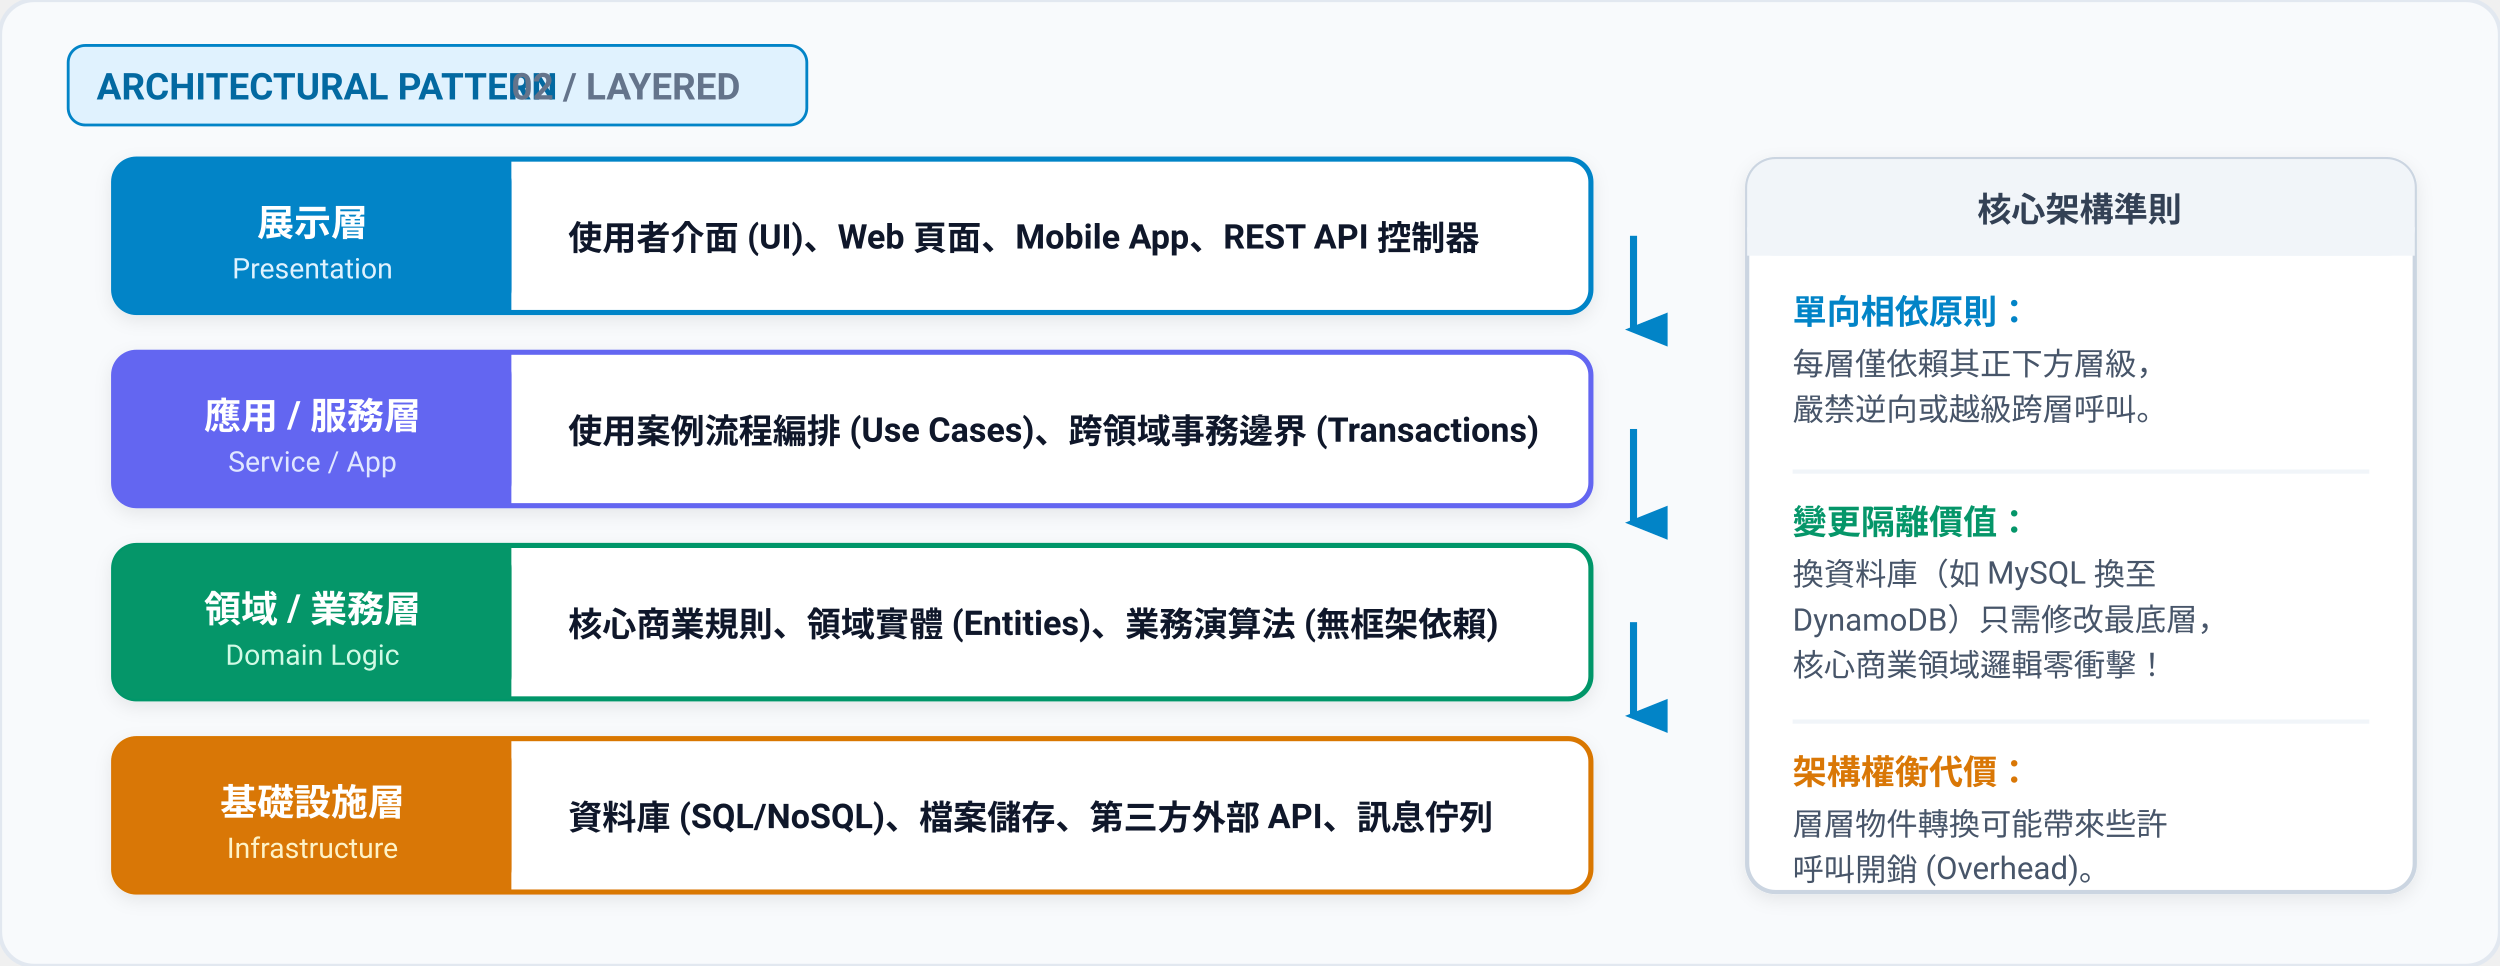
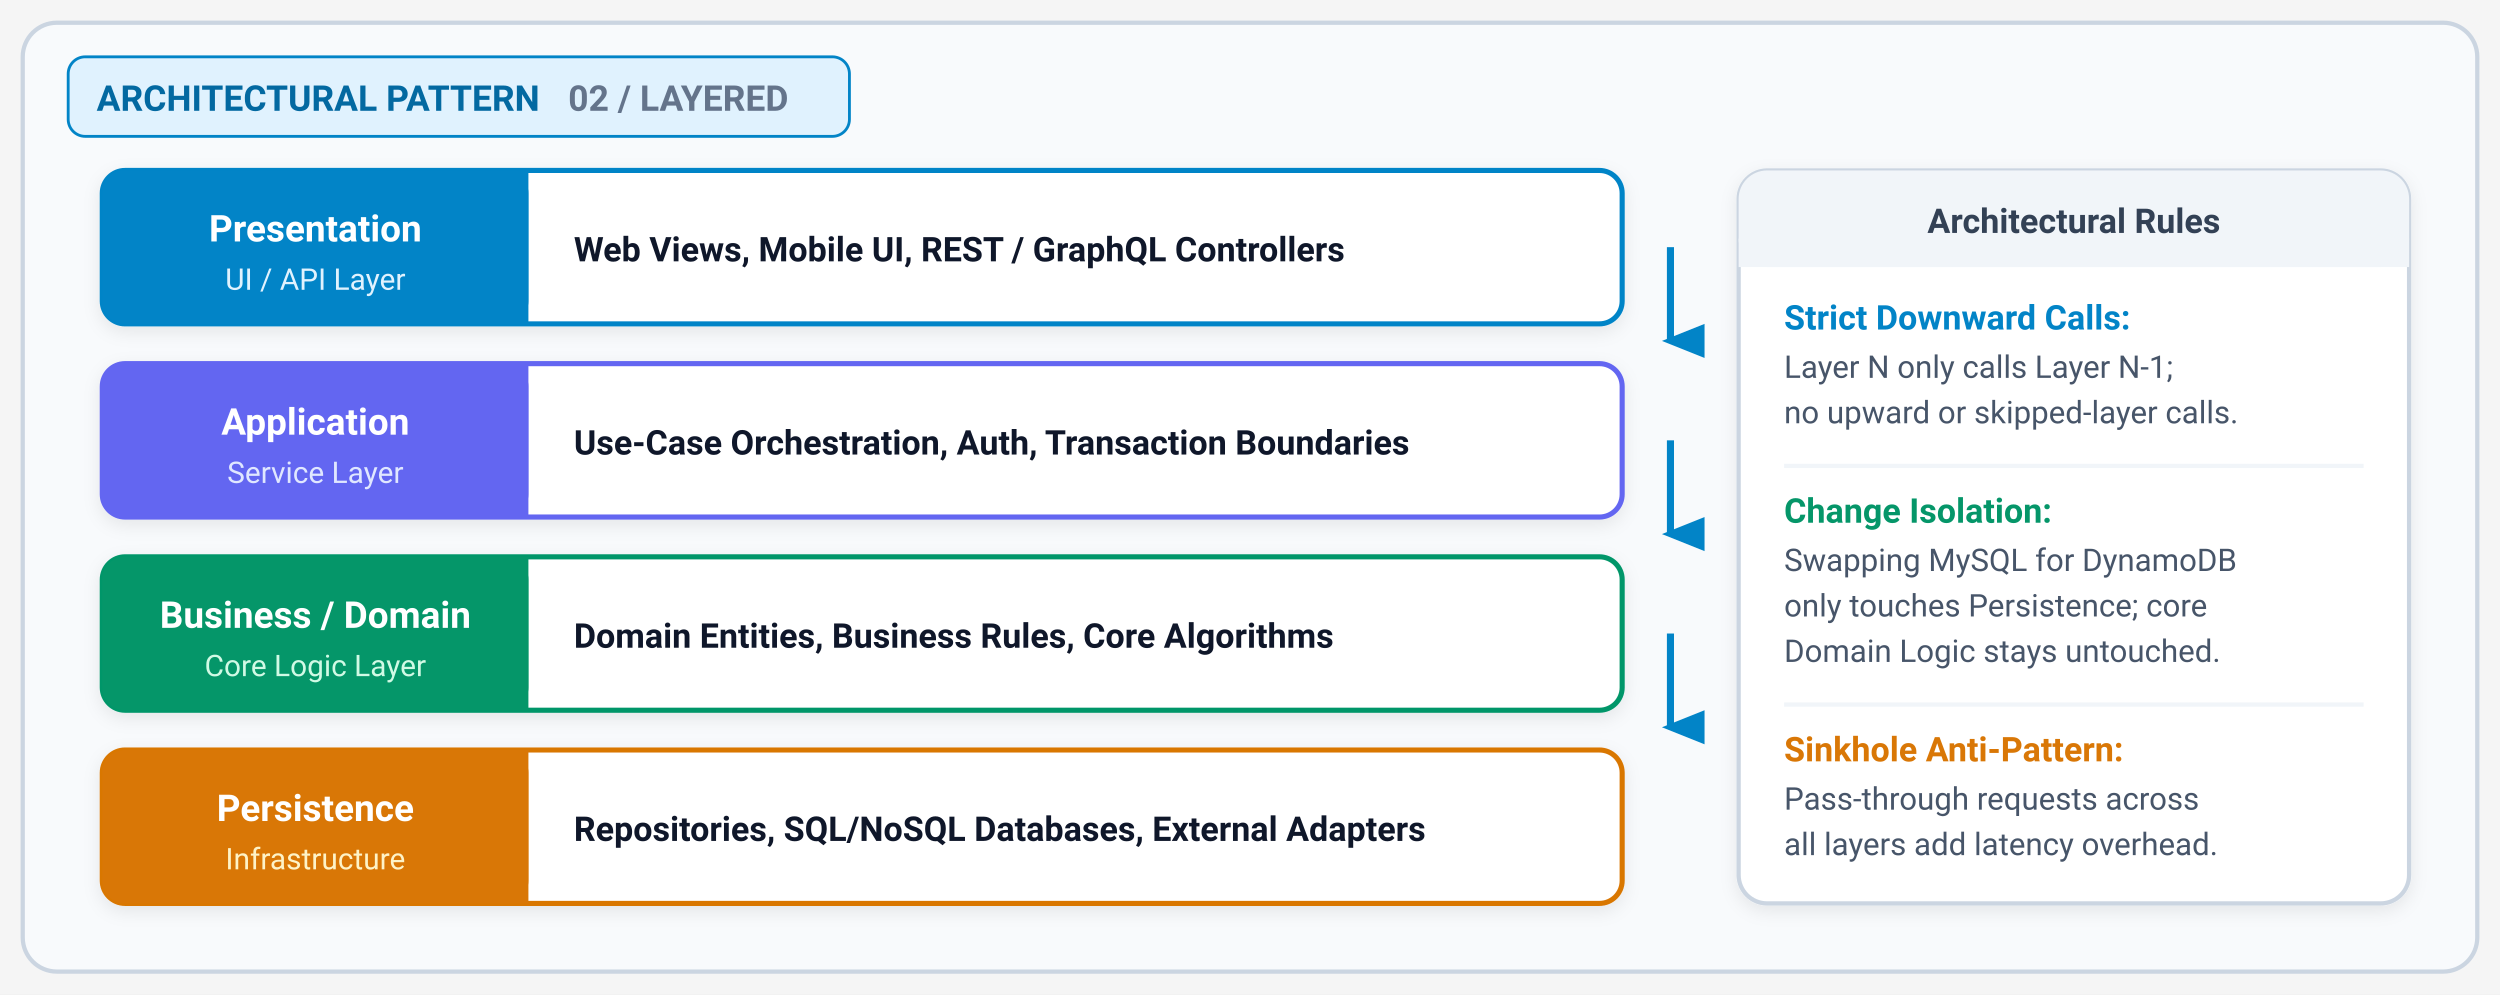
- <svg xmlns="http://www.w3.org/2000/svg" viewBox="0 0 880 340" width="100%" height="100%">
+ <svg xmlns="http://www.w3.org/2000/svg" viewBox="0 0 880 350" width="100%" height="100%">
  <defs>
    <filter id="shadow" x="-5%" y="-5%" width="110%" height="115%" filterUnits="userSpaceOnUse">
      <feDropShadow dx="0" dy="2" stdDeviation="3" flood-color="#0f172a" flood-opacity="0.08" />
    </filter>
    <marker id="arrow-down" viewBox="0 0 10 10" refX="5" refY="8" markerWidth="6" markerHeight="6" orient="auto">
      <path d="M 1 0 L 5 10 L 9 0 z" fill="#0284c7" />
    </marker>
  </defs>
-   <rect width="880" height="340" fill="#f8fafc" rx="12" stroke="#e2e8f0" stroke-width="1.5" />
-   <rect x="24" y="16" width="260" height="28" rx="6" fill="#e0f2fe" stroke="#0284c7" stroke-width="1" />
-   <text x="34" y="35" font-family="-apple-system, BlinkMacSystemFont, 'Segoe UI', Roboto, sans-serif" font-size="13" font-weight="700" fill="#0369a1">ARCHITECTURAL PATTERN</text>
-   <text x="180" y="35" font-family="-apple-system, BlinkMacSystemFont, 'Segoe UI', Roboto, sans-serif" font-size="13" font-weight="600" fill="#64748b">02 / LAYERED</text>
-   <g transform="translate(40, 56)">
-     <rect width="520" height="54" rx="8" fill="#ffffff" stroke="#0284c7" stroke-width="1.8" filter="url(#shadow)" />
-     <rect x="0" y="0" width="140" height="54" rx="8" fill="#0284c7" />
-     <rect x="130" y="0" width="10" height="54" fill="#0284c7" />
-     <text x="70" y="27" font-family="-apple-system, BlinkMacSystemFont, 'Segoe UI', Roboto, sans-serif" font-size="13" font-weight="700" fill="#ffffff" text-anchor="middle">展示層</text>
-     <text x="70" y="42" font-family="-apple-system, BlinkMacSystemFont, 'Segoe UI', Roboto, sans-serif" font-size="10" fill="#e0f2fe" text-anchor="middle">Presentation</text>
-     <text x="160" y="32" font-family="-apple-system, BlinkMacSystemFont, 'Segoe UI', Roboto, sans-serif" font-size="12" font-weight="600" fill="#0f172a">使用者介面 (UI)、Web 頁面、Mobile App、REST API 控制器</text>
+   <rect width="880" height="350" fill="#f5f5f5" />
+   <rect x="8" y="8" width="864" height="334" fill="#f8fafc" rx="12" stroke="#cbd5e1" stroke-width="1.5" />
+   <rect x="24" y="20" width="275" height="28" rx="6" fill="#e0f2fe" stroke="#0284c7" stroke-width="1" />
+   <text x="34" y="39" font-family="-apple-system, BlinkMacSystemFont, 'Segoe UI', Roboto, sans-serif" font-size="12.5" font-weight="700" fill="#0369a1">ARCHITECTURAL PATTERN</text>
+   <text x="200" y="39" font-family="-apple-system, BlinkMacSystemFont, 'Segoe UI', Roboto, sans-serif" font-size="12.5" font-weight="700" fill="#64748b">02 / LAYERED</text>
+   <g transform="translate(36, 60)">
+     <rect width="535" height="54" rx="8" fill="#ffffff" stroke="#0284c7" stroke-width="1.8" filter="url(#shadow)" />
+     <rect x="0" y="0" width="150" height="54" rx="8" fill="#0284c7" />
+     <rect x="140" y="0" width="10" height="54" fill="#0284c7" />
+     <text x="75" y="25" font-family="-apple-system, BlinkMacSystemFont, 'Segoe UI', Roboto, sans-serif" font-size="13" font-weight="700" fill="#ffffff" text-anchor="middle">Presentation</text>
+     <text x="75" y="42" font-family="-apple-system, BlinkMacSystemFont, 'Segoe UI', Roboto, sans-serif" font-size="10.5" fill="#e0f2fe" text-anchor="middle">UI / API Layer</text>
+     <text x="166" y="32" font-family="-apple-system, BlinkMacSystemFont, 'Segoe UI', Roboto, sans-serif" font-size="12" font-weight="600" fill="#0f172a">Web Views, Mobile UI, REST / GraphQL Controllers</text>
  </g>
-   <g transform="translate(40, 124)">
-     <rect width="520" height="54" rx="8" fill="#ffffff" stroke="#6366f1" stroke-width="1.8" filter="url(#shadow)" />
-     <rect x="0" y="0" width="140" height="54" rx="8" fill="#6366f1" />
-     <rect x="130" y="0" width="10" height="54" fill="#6366f1" />
-     <text x="70" y="27" font-family="-apple-system, BlinkMacSystemFont, 'Segoe UI', Roboto, sans-serif" font-size="13" font-weight="700" fill="#ffffff" text-anchor="middle">應用 / 服務層</text>
-     <text x="70" y="42" font-family="-apple-system, BlinkMacSystemFont, 'Segoe UI', Roboto, sans-serif" font-size="10" fill="#e0e7ff" text-anchor="middle">Service / App</text>
-     <text x="160" y="32" font-family="-apple-system, BlinkMacSystemFont, 'Segoe UI', Roboto, sans-serif" font-size="12" font-weight="600" fill="#0f172a">使用案例流程編排 (Use Cases)、跨領域事務邊界 (Transactions)</text>
+   <g transform="translate(36, 128)">
+     <rect width="535" height="54" rx="8" fill="#ffffff" stroke="#6366f1" stroke-width="1.8" filter="url(#shadow)" />
+     <rect x="0" y="0" width="150" height="54" rx="8" fill="#6366f1" />
+     <rect x="140" y="0" width="10" height="54" fill="#6366f1" />
+     <text x="75" y="25" font-family="-apple-system, BlinkMacSystemFont, 'Segoe UI', Roboto, sans-serif" font-size="13" font-weight="700" fill="#ffffff" text-anchor="middle">Application</text>
+     <text x="75" y="42" font-family="-apple-system, BlinkMacSystemFont, 'Segoe UI', Roboto, sans-serif" font-size="10.5" fill="#e0e7ff" text-anchor="middle">Service Layer</text>
+     <text x="166" y="32" font-family="-apple-system, BlinkMacSystemFont, 'Segoe UI', Roboto, sans-serif" font-size="12" font-weight="600" fill="#0f172a">Use-Case Orchestration, Auth, Transaction Boundaries</text>
  </g>
-   <g transform="translate(40, 192)">
-     <rect width="520" height="54" rx="8" fill="#ffffff" stroke="#059669" stroke-width="1.8" filter="url(#shadow)" />
-     <rect x="0" y="0" width="140" height="54" rx="8" fill="#059669" />
-     <rect x="130" y="0" width="10" height="54" fill="#059669" />
-     <text x="70" y="27" font-family="-apple-system, BlinkMacSystemFont, 'Segoe UI', Roboto, sans-serif" font-size="13" font-weight="700" fill="#ffffff" text-anchor="middle">領域 / 業務層</text>
-     <text x="70" y="42" font-family="-apple-system, BlinkMacSystemFont, 'Segoe UI', Roboto, sans-serif" font-size="10" fill="#d1fae5" text-anchor="middle">Domain Logic</text>
-     <text x="160" y="32" font-family="-apple-system, BlinkMacSystemFont, 'Segoe UI', Roboto, sans-serif" font-size="12" font-weight="600" fill="#0f172a">核心商業規則、領域實體 (Entities)、業務演算法 (無框架依賴)</text>
+   <g transform="translate(36, 196)">
+     <rect width="535" height="54" rx="8" fill="#ffffff" stroke="#059669" stroke-width="1.8" filter="url(#shadow)" />
+     <rect x="0" y="0" width="150" height="54" rx="8" fill="#059669" />
+     <rect x="140" y="0" width="10" height="54" fill="#059669" />
+     <text x="75" y="25" font-family="-apple-system, BlinkMacSystemFont, 'Segoe UI', Roboto, sans-serif" font-size="13" font-weight="700" fill="#ffffff" text-anchor="middle">Business / Domain</text>
+     <text x="75" y="42" font-family="-apple-system, BlinkMacSystemFont, 'Segoe UI', Roboto, sans-serif" font-size="10.5" fill="#d1fae5" text-anchor="middle">Core Logic Layer</text>
+     <text x="166" y="32" font-family="-apple-system, BlinkMacSystemFont, 'Segoe UI', Roboto, sans-serif" font-size="12" font-weight="600" fill="#0f172a">Domain Entities, Business Rules, Core Algorithms</text>
  </g>
-   <g transform="translate(40, 260)">
-     <rect width="520" height="54" rx="8" fill="#ffffff" stroke="#d97706" stroke-width="1.8" filter="url(#shadow)" />
-     <rect x="0" y="0" width="140" height="54" rx="8" fill="#d97706" />
-     <rect x="130" y="0" width="10" height="54" fill="#d97706" />
-     <text x="70" y="27" font-family="-apple-system, BlinkMacSystemFont, 'Segoe UI', Roboto, sans-serif" font-size="13" font-weight="700" fill="#ffffff" text-anchor="middle">基礎設施層</text>
-     <text x="70" y="42" font-family="-apple-system, BlinkMacSystemFont, 'Segoe UI', Roboto, sans-serif" font-size="10" fill="#fef3c7" text-anchor="middle">Infrastructure</text>
-     <text x="160" y="32" font-family="-apple-system, BlinkMacSystemFont, 'Segoe UI', Roboto, sans-serif" font-size="12" font-weight="600" fill="#0f172a">資料庫 (SQL/NoSQL)、檔案儲存、第三方外部 API、訊息佇列</text>
+   <g transform="translate(36, 264)">
+     <rect width="535" height="54" rx="8" fill="#ffffff" stroke="#d97706" stroke-width="1.8" filter="url(#shadow)" />
+     <rect x="0" y="0" width="150" height="54" rx="8" fill="#d97706" />
+     <rect x="140" y="0" width="10" height="54" fill="#d97706" />
+     <text x="75" y="25" font-family="-apple-system, BlinkMacSystemFont, 'Segoe UI', Roboto, sans-serif" font-size="13" font-weight="700" fill="#ffffff" text-anchor="middle">Persistence</text>
+     <text x="75" y="42" font-family="-apple-system, BlinkMacSystemFont, 'Segoe UI', Roboto, sans-serif" font-size="10.5" fill="#fef3c7" text-anchor="middle">Infrastructure</text>
+     <text x="166" y="32" font-family="-apple-system, BlinkMacSystemFont, 'Segoe UI', Roboto, sans-serif" font-size="12" font-weight="600" fill="#0f172a">Repositories, SQL/NoSQL Databases, External Adapters</text>
  </g>
-   <line x1="575" y1="83" x2="575" y2="116" stroke="#0284c7" stroke-width="2.5" marker-end="url(#arrow-down)" />
-   <line x1="575" y1="151" x2="575" y2="184" stroke="#0284c7" stroke-width="2.5" marker-end="url(#arrow-down)" />
-   <line x1="575" y1="219" x2="575" y2="252" stroke="#0284c7" stroke-width="2.5" marker-end="url(#arrow-down)" />
-   <g transform="translate(615, 56)">
-     <rect width="235" height="258" rx="10" fill="#ffffff" stroke="#cbd5e1" stroke-width="1.5" filter="url(#shadow)" />
-     <rect x="0" y="0" width="235" height="34" rx="10" fill="#f1f5f9" />
-     <rect x="0" y="24" width="235" height="10" fill="#f1f5f9" />
-     <text x="117" y="22" font-family="-apple-system, BlinkMacSystemFont, 'Segoe UI', Roboto, sans-serif" font-size="12" font-weight="700" fill="#334155" text-anchor="middle">核心架構準則</text>
-     <text x="16" y="58" font-family="-apple-system, BlinkMacSystemFont, 'Segoe UI', Roboto, sans-serif" font-size="12" font-weight="700" fill="#0284c7">單向相依原則：</text>
-     <text x="16" y="76" font-family="-apple-system, BlinkMacSystemFont, 'Segoe UI', Roboto, sans-serif" font-size="11" fill="#475569">每層僅依賴其正下方層級，</text>
-     <text x="16" y="92" font-family="-apple-system, BlinkMacSystemFont, 'Segoe UI', Roboto, sans-serif" font-size="11" fill="#475569">嚴禁逆向或越級跨層呼叫。</text>
-     <line x1="16" y1="110" x2="219" y2="110" stroke="#f1f5f9" stroke-width="1.5" />
-     <text x="16" y="132" font-family="-apple-system, BlinkMacSystemFont, 'Segoe UI', Roboto, sans-serif" font-size="12" font-weight="700" fill="#059669">變更隔離價值：</text>
-     <text x="16" y="150" font-family="-apple-system, BlinkMacSystemFont, 'Segoe UI', Roboto, sans-serif" font-size="11" fill="#475569">換資料庫（如 MySQL 換至</text>
-     <text x="16" y="166" font-family="-apple-system, BlinkMacSystemFont, 'Segoe UI', Roboto, sans-serif" font-size="11" fill="#475569">DynamoDB）只需修改最底層，</text>
-     <text x="16" y="182" font-family="-apple-system, BlinkMacSystemFont, 'Segoe UI', Roboto, sans-serif" font-size="11" fill="#475569">核心商業領域邏輯零衝擊！</text>
-     <line x1="16" y1="198" x2="219" y2="198" stroke="#f1f5f9" stroke-width="1.5" />
-     <text x="16" y="220" font-family="-apple-system, BlinkMacSystemFont, 'Segoe UI', Roboto, sans-serif" font-size="12" font-weight="700" fill="#d97706">架構權衡代價：</text>
-     <text x="16" y="238" font-family="-apple-system, BlinkMacSystemFont, 'Segoe UI', Roboto, sans-serif" font-size="11" fill="#475569">層層物件轉換可能帶來些許</text>
-     <text x="16" y="254" font-family="-apple-system, BlinkMacSystemFont, 'Segoe UI', Roboto, sans-serif" font-size="11" fill="#475569">呼叫開銷 (Overhead)。</text>
+   <line x1="588" y1="87" x2="588" y2="120" stroke="#0284c7" stroke-width="2.5" marker-end="url(#arrow-down)" />
+   <line x1="588" y1="155" x2="588" y2="188" stroke="#0284c7" stroke-width="2.5" marker-end="url(#arrow-down)" />
+   <line x1="588" y1="223" x2="588" y2="256" stroke="#0284c7" stroke-width="2.5" marker-end="url(#arrow-down)" />
+   <g transform="translate(612, 60)">
+     <rect width="236" height="258" rx="10" fill="#ffffff" stroke="#cbd5e1" stroke-width="1.5" filter="url(#shadow)" />
+     <rect x="0" y="0" width="236" height="34" rx="10" fill="#f1f5f9" />
+     <rect x="0" y="24" width="236" height="10" fill="#f1f5f9" />
+     <text x="118" y="22" font-family="-apple-system, BlinkMacSystemFont, 'Segoe UI', Roboto, sans-serif" font-size="12" font-weight="700" fill="#334155" text-anchor="middle">Architectural Rules</text>
+     <text x="16" y="56" font-family="-apple-system, BlinkMacSystemFont, 'Segoe UI', Roboto, sans-serif" font-size="12" font-weight="700" fill="#0284c7">Strict Downward Calls:</text>
+     <text x="16" y="73" font-family="-apple-system, BlinkMacSystemFont, 'Segoe UI', Roboto, sans-serif" font-size="11" fill="#475569">Layer N only calls Layer N-1;</text>
+     <text x="16" y="89" font-family="-apple-system, BlinkMacSystemFont, 'Segoe UI', Roboto, sans-serif" font-size="11" fill="#475569">no upward or skipped-layer calls.</text>
+     <line x1="16" y1="104" x2="220" y2="104" stroke="#f1f5f9" stroke-width="1.5" />
+     <text x="16" y="124" font-family="-apple-system, BlinkMacSystemFont, 'Segoe UI', Roboto, sans-serif" font-size="12" font-weight="700" fill="#059669">Change Isolation:</text>
+     <text x="16" y="141" font-family="-apple-system, BlinkMacSystemFont, 'Segoe UI', Roboto, sans-serif" font-size="11" fill="#475569">Swapping MySQL for DynamoDB</text>
+     <text x="16" y="157" font-family="-apple-system, BlinkMacSystemFont, 'Segoe UI', Roboto, sans-serif" font-size="11" fill="#475569">only touches Persistence; core</text>
+     <text x="16" y="173" font-family="-apple-system, BlinkMacSystemFont, 'Segoe UI', Roboto, sans-serif" font-size="11" fill="#475569">Domain Logic stays untouched.</text>
+     <line x1="16" y1="188" x2="220" y2="188" stroke="#f1f5f9" stroke-width="1.5" />
+     <text x="16" y="208" font-family="-apple-system, BlinkMacSystemFont, 'Segoe UI', Roboto, sans-serif" font-size="12" font-weight="700" fill="#d97706">Sinkhole Anti-Pattern:</text>
+     <text x="16" y="225" font-family="-apple-system, BlinkMacSystemFont, 'Segoe UI', Roboto, sans-serif" font-size="11" fill="#475569">Pass-through requests across</text>
+     <text x="16" y="241" font-family="-apple-system, BlinkMacSystemFont, 'Segoe UI', Roboto, sans-serif" font-size="11" fill="#475569">all layers add latency overhead.</text>
  </g>
</svg>
